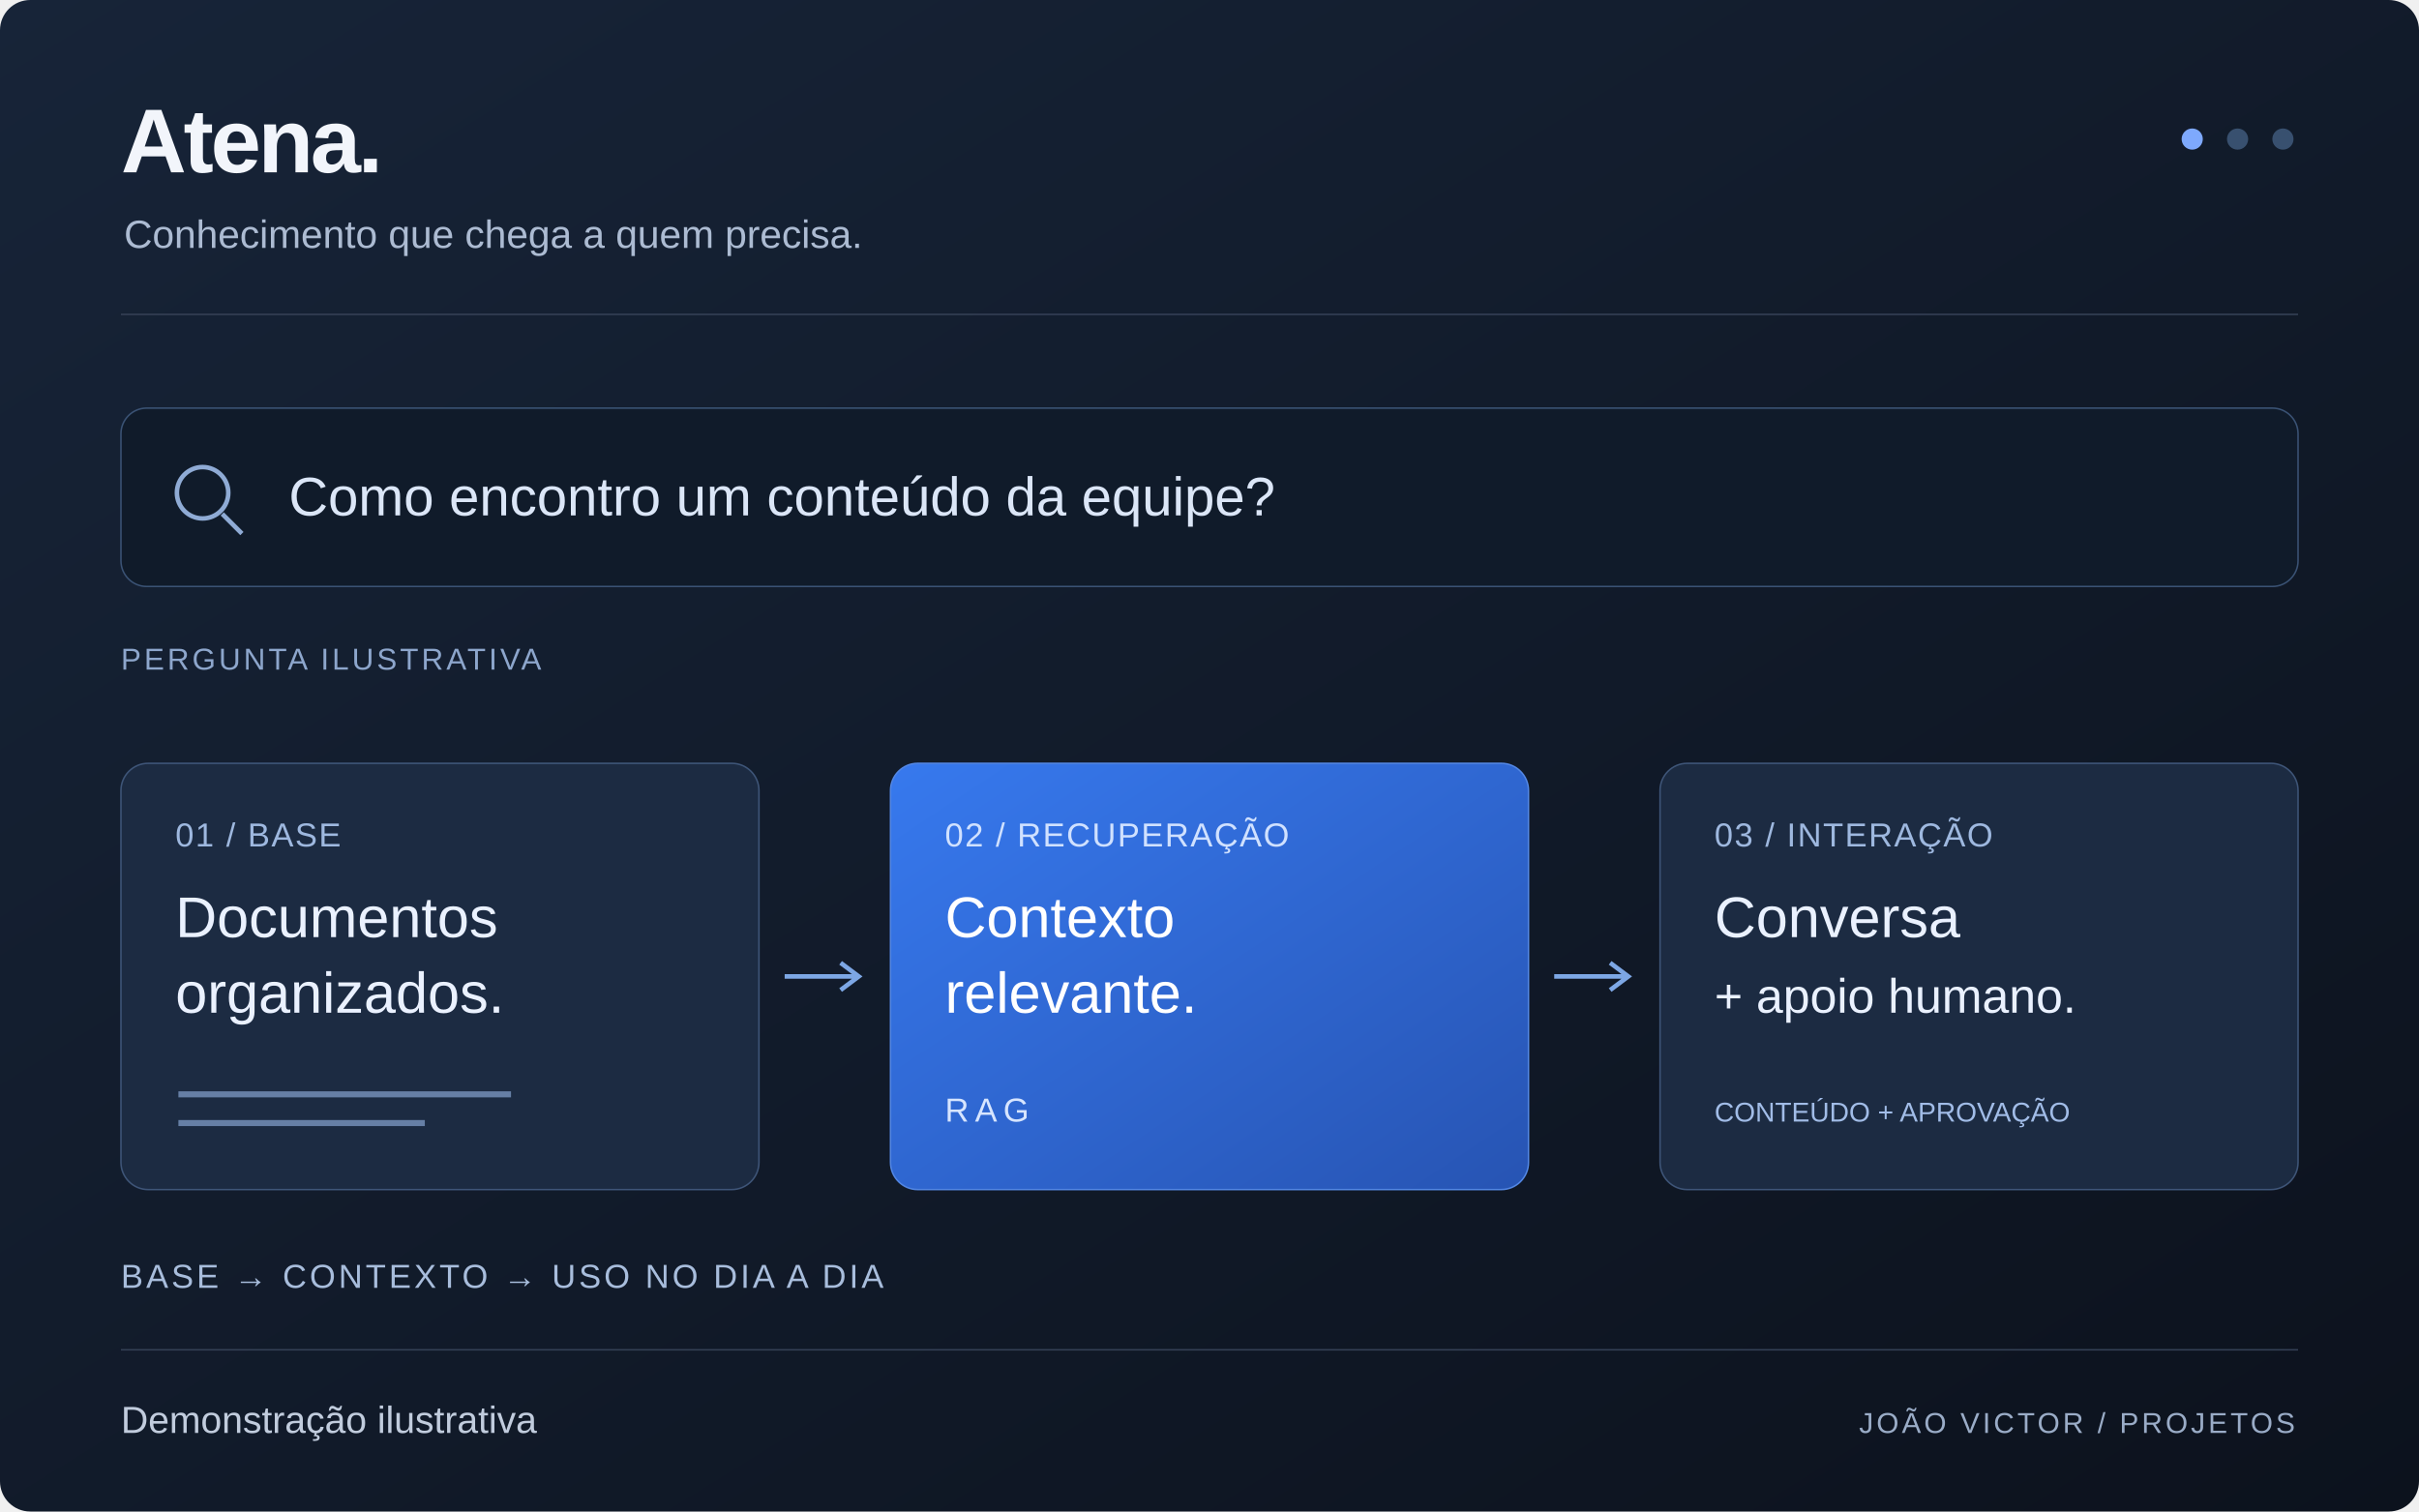
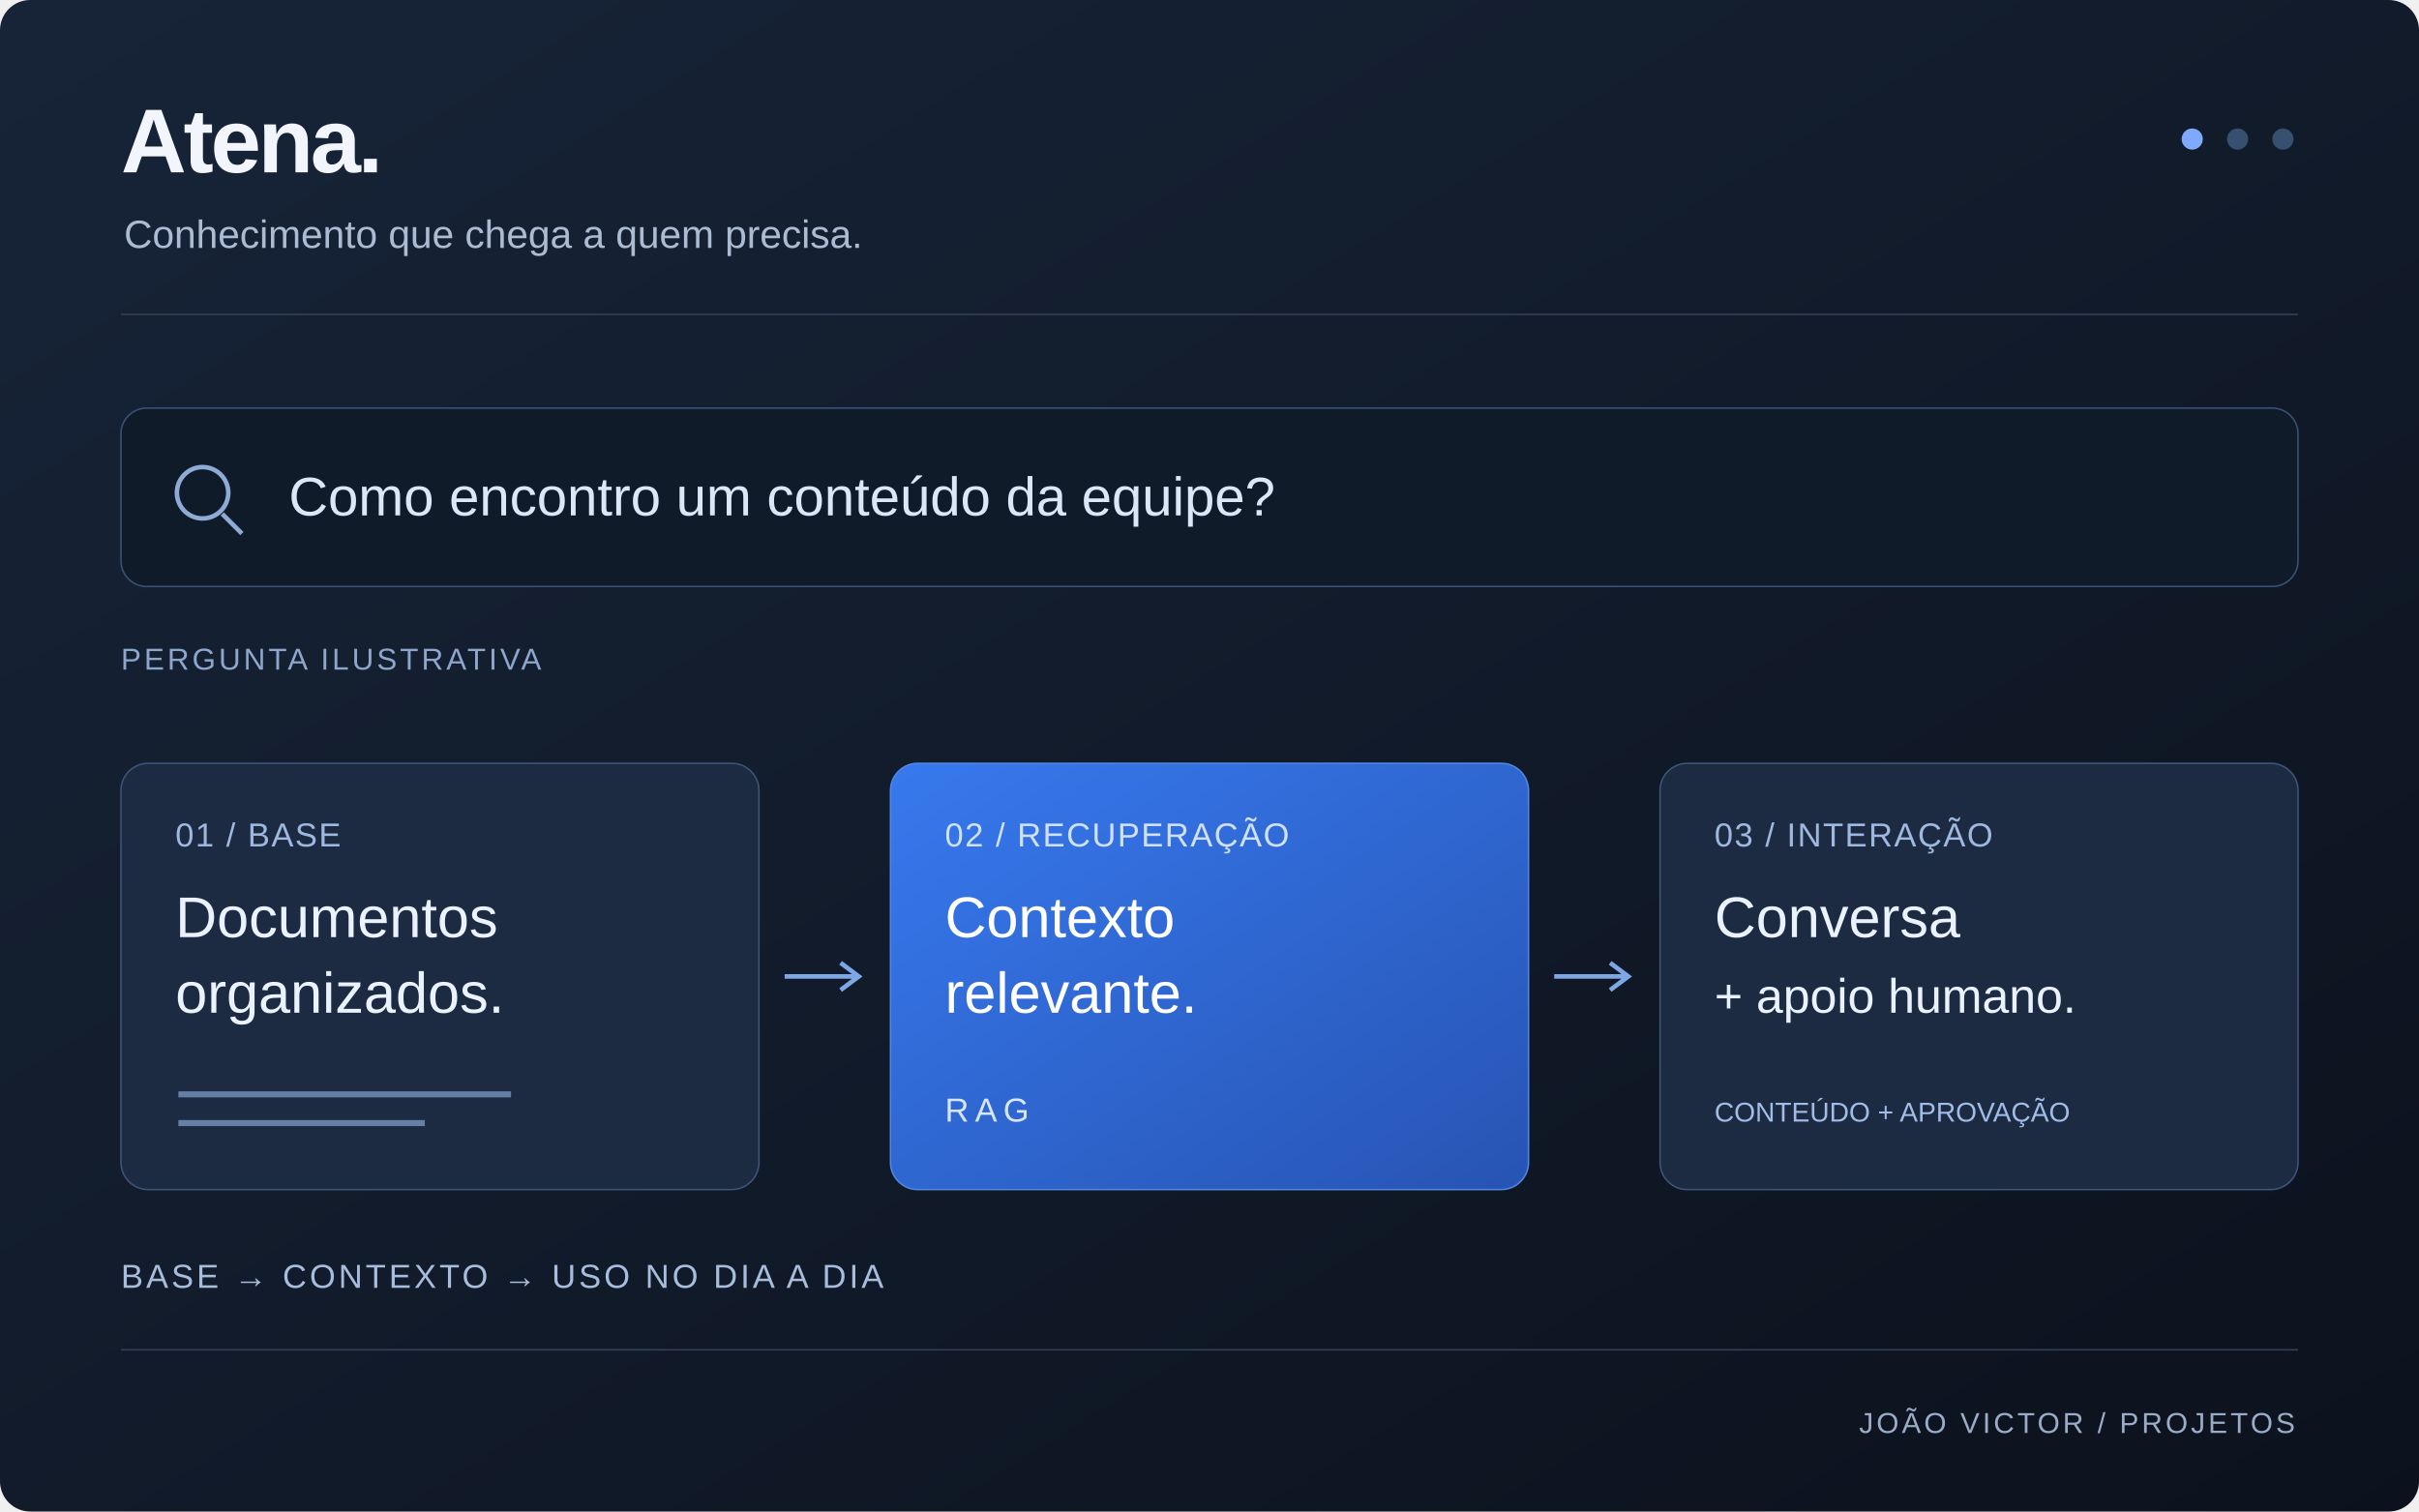
<svg xmlns="http://www.w3.org/2000/svg" width="1600" height="1000" viewBox="0 0 1600 1000">
  <defs>
    <linearGradient id="bg" x2="1" y2="1">
      <stop stop-color="#172438" />
      <stop offset="1" stop-color="#0c121d" />
    </linearGradient>
    <linearGradient id="blue" x2="1" y2="1">
      <stop stop-color="#3779ee" />
      <stop offset="1" stop-color="#2754b3" />
    </linearGradient>
    <linearGradient id="area" x1="0" y1="0" x2="0" y2="1">
      <stop stop-color="#5d9cff" stop-opacity=".32" />
      <stop offset="1" stop-color="#5d9cff" stop-opacity="0" />
    </linearGradient>
  </defs>
  <rect width="1600" height="1000" rx="20" fill="url(#bg)" />
  <g font-family="Arial, sans-serif">
    <text x="80" y="114" fill="#f2f5fb" font-size="60" font-weight="600" letter-spacing="-2">Atena.</text>
    <text x="82" y="164" fill="#acbbd2" font-size="26">Conhecimento que chega a quem precisa.</text>
    <circle cx="1450" cy="92" r="7" fill="#7ea9fd" />
    <circle cx="1480" cy="92" r="7" fill="#38506f" />
    <circle cx="1510" cy="92" r="7" fill="#38506f" />
    <path d="M80 208H1520" stroke="#344055" />
    <rect x="80" y="270" width="1440" height="118" rx="17" fill="#101b2a" stroke="#3a5274" />
    <circle cx="134" cy="326" r="17" fill="none" stroke="#8fabd5" stroke-width="3" />
    <path d="m147 340 13 13" stroke="#8fabd5" stroke-width="3" />
    <text x="191" y="341" fill="#dbe6f7" font-size="36">Como encontro um conteúdo da equipe?</text>
    <text x="80" y="443" fill="#8da6cc" font-size="20" letter-spacing="2">PERGUNTA ILUSTRATIVA</text>
    <rect x="80" y="505" width="422" height="282" rx="18" fill="#1c2b42" stroke="#3e5578" />
    <text x="116" y="560" fill="#9eb8df" font-size="22" letter-spacing="1">01 / BASE</text>
    <text x="116" y="620" fill="#eaf1ff" font-size="38">Documentos</text>
    <text x="116" y="670" fill="#eaf1ff" font-size="38">organizados.</text>
    <path d="M118 724h220m-220 19h163" stroke="#667fa5" stroke-width="4" />
    <rect x="589" y="505" width="422" height="282" rx="18" fill="url(#blue)" stroke="#5286e3" />
    <text x="625" y="560" fill="#d0e1ff" font-size="22" letter-spacing="1">02 / RECUPERAÇÃO</text>
    <text x="625" y="620" fill="#fff" font-size="38">Contexto</text>
    <text x="625" y="670" fill="#fff" font-size="38">relevante.</text>
    <text x="625" y="742" fill="#d7e5ff" font-size="22" letter-spacing="4">RAG</text>
    <rect x="1098" y="505" width="422" height="282" rx="18" fill="#1c2b42" stroke="#3e5578" />
    <text x="1134" y="560" fill="#9eb8df" font-size="22" letter-spacing="1">03 / INTERAÇÃO</text>
    <text x="1134" y="620" fill="#eaf1ff" font-size="38">Conversa</text>
    <text x="1134" y="670" fill="#eaf1ff" font-size="32">+ apoio humano.</text>
    <text x="1134" y="742" fill="#a1bce7" font-size="18">CONTEÚDO + APROVAÇÃO</text>
    <path d="M519 646h49m-12-9 12 9-12 9M1028 646h49m-12-9 12 9-12 9" fill="none" stroke="#7da7e5" stroke-width="3" />
    <text x="80" y="852" fill="#a8bddc" font-size="22" letter-spacing="2">BASE → CONTEXTO → USO NO DIA A DIA</text>
    <path d="M80 893H1520" stroke="#344055" />
-     <text x="80" y="948" fill="#c1ccdd" font-size="25">Demonstração ilustrativa</text>
    <text x="1518" y="948" fill="#9aacc7" font-size="19" text-anchor="end" letter-spacing="2">JOÃO VICTOR  /  PROJETOS</text>
  </g>
</svg>
